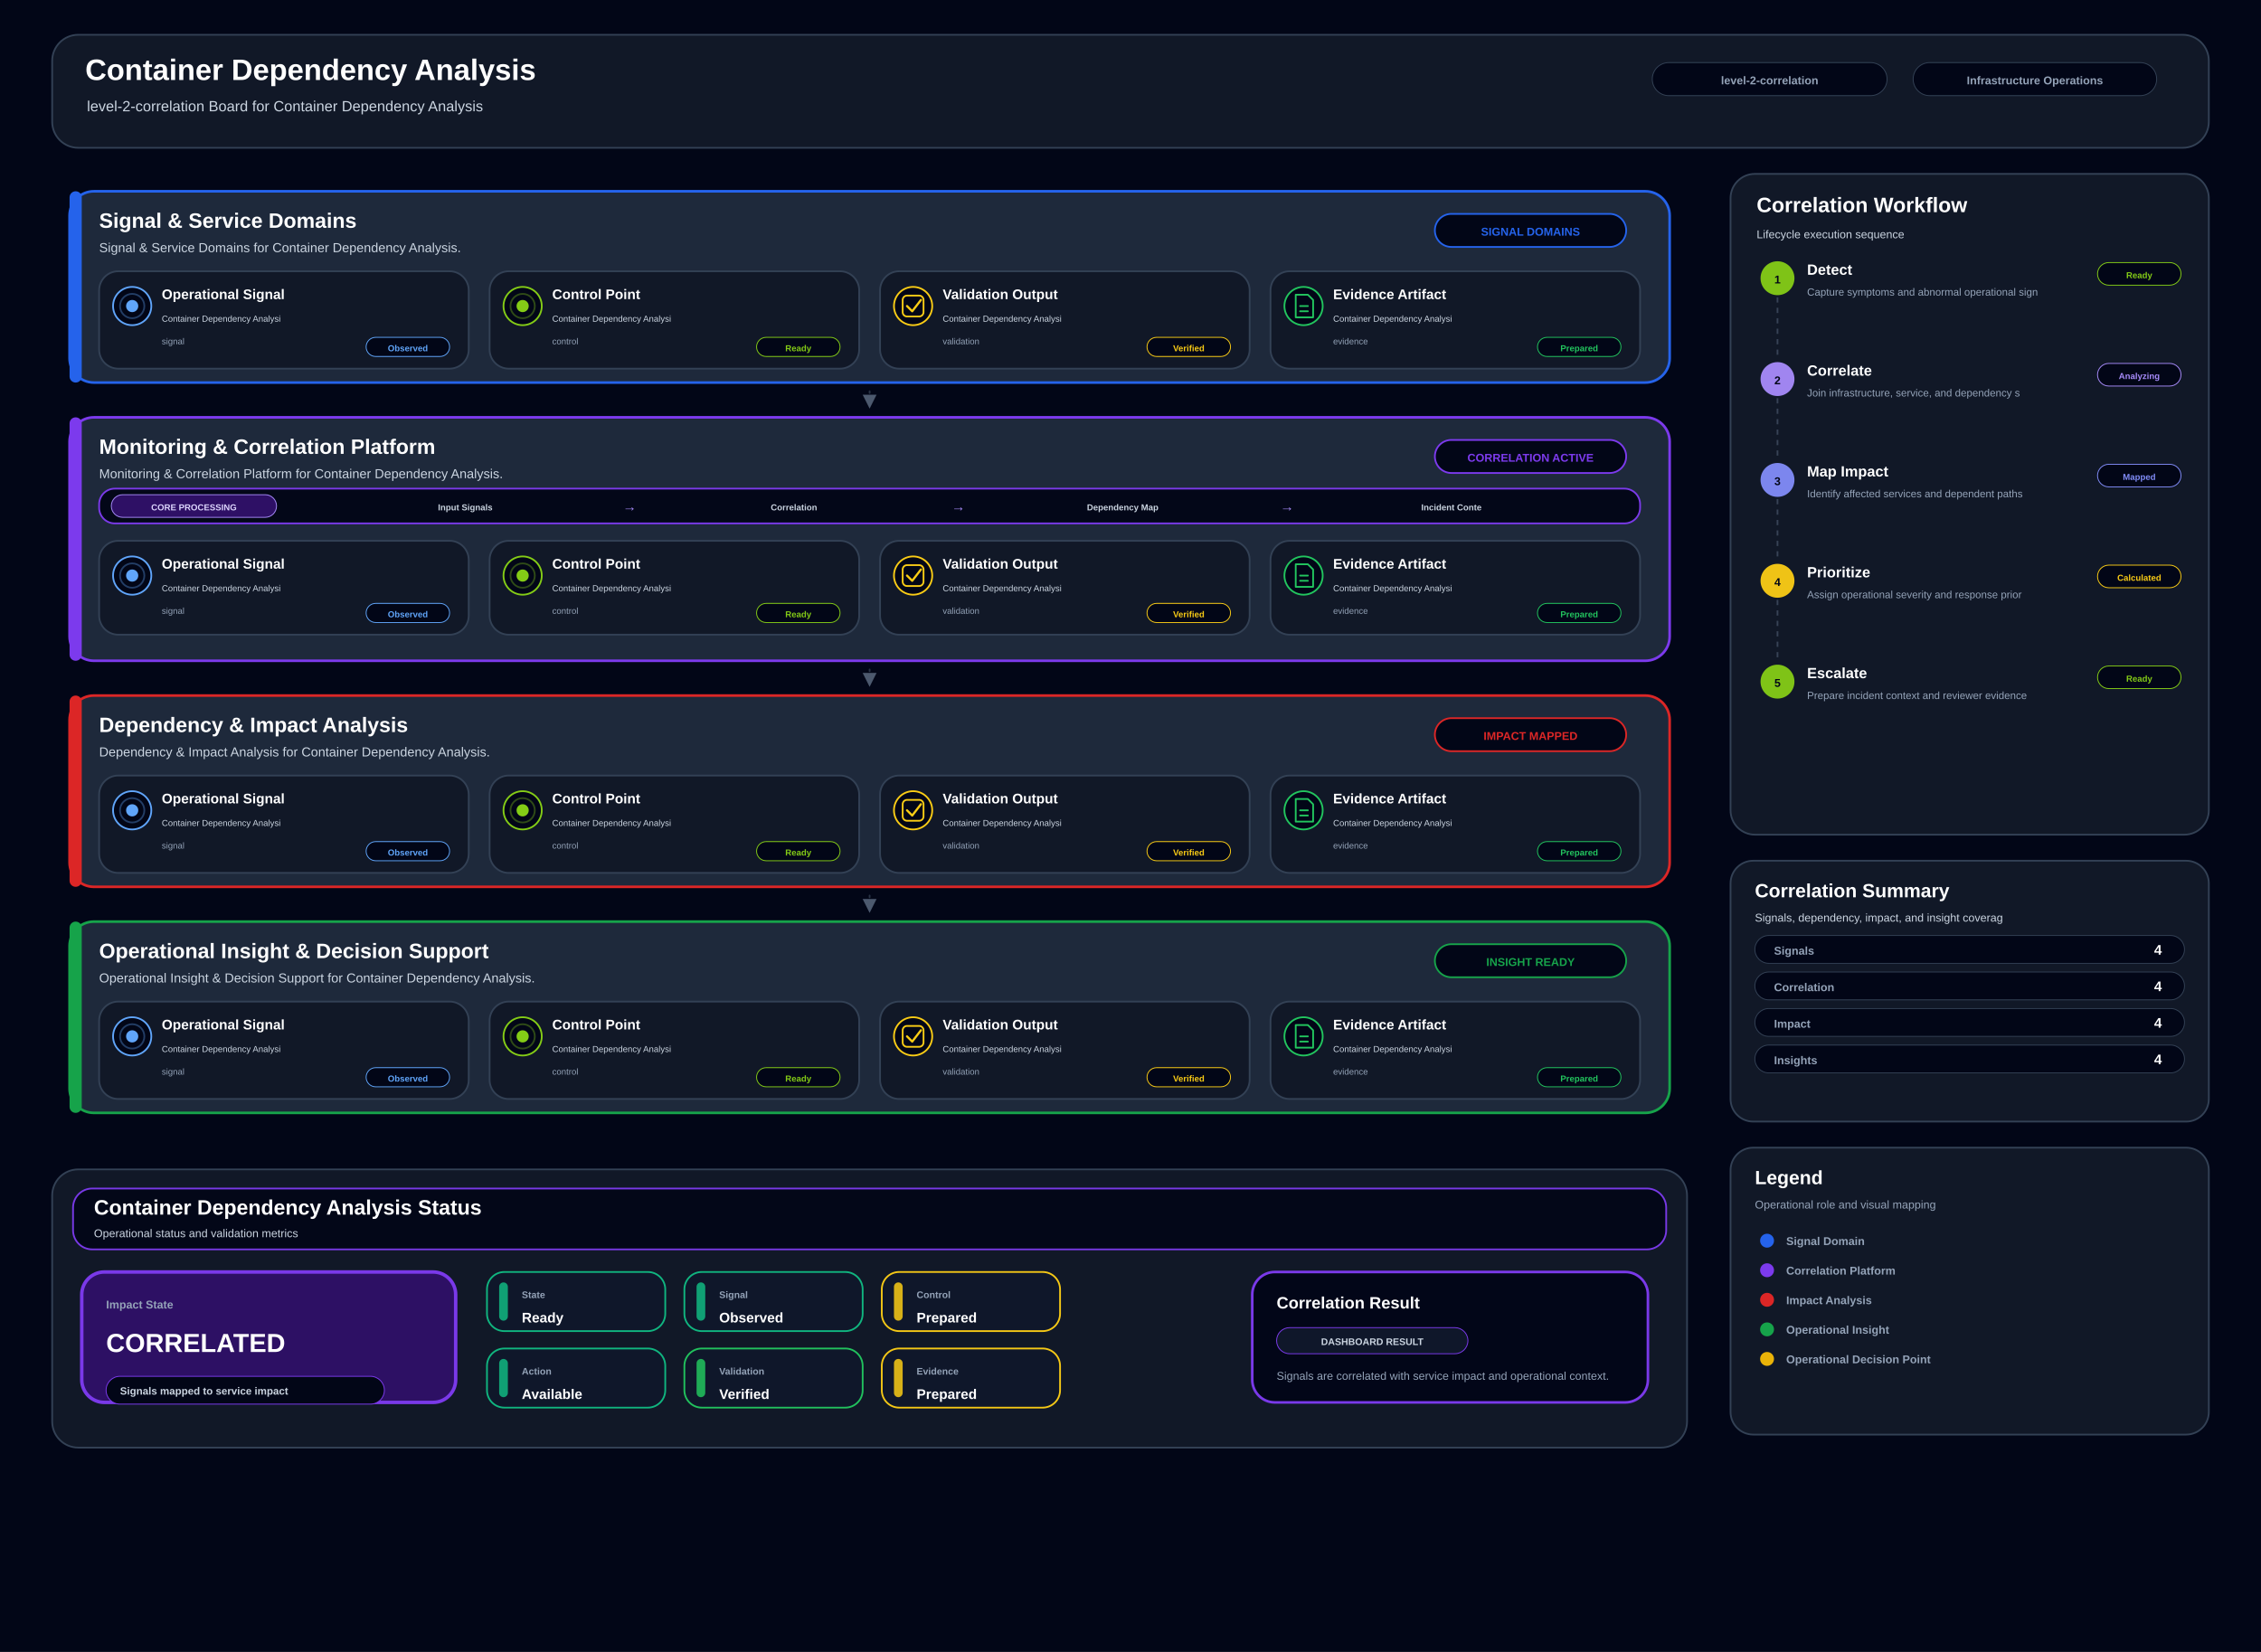
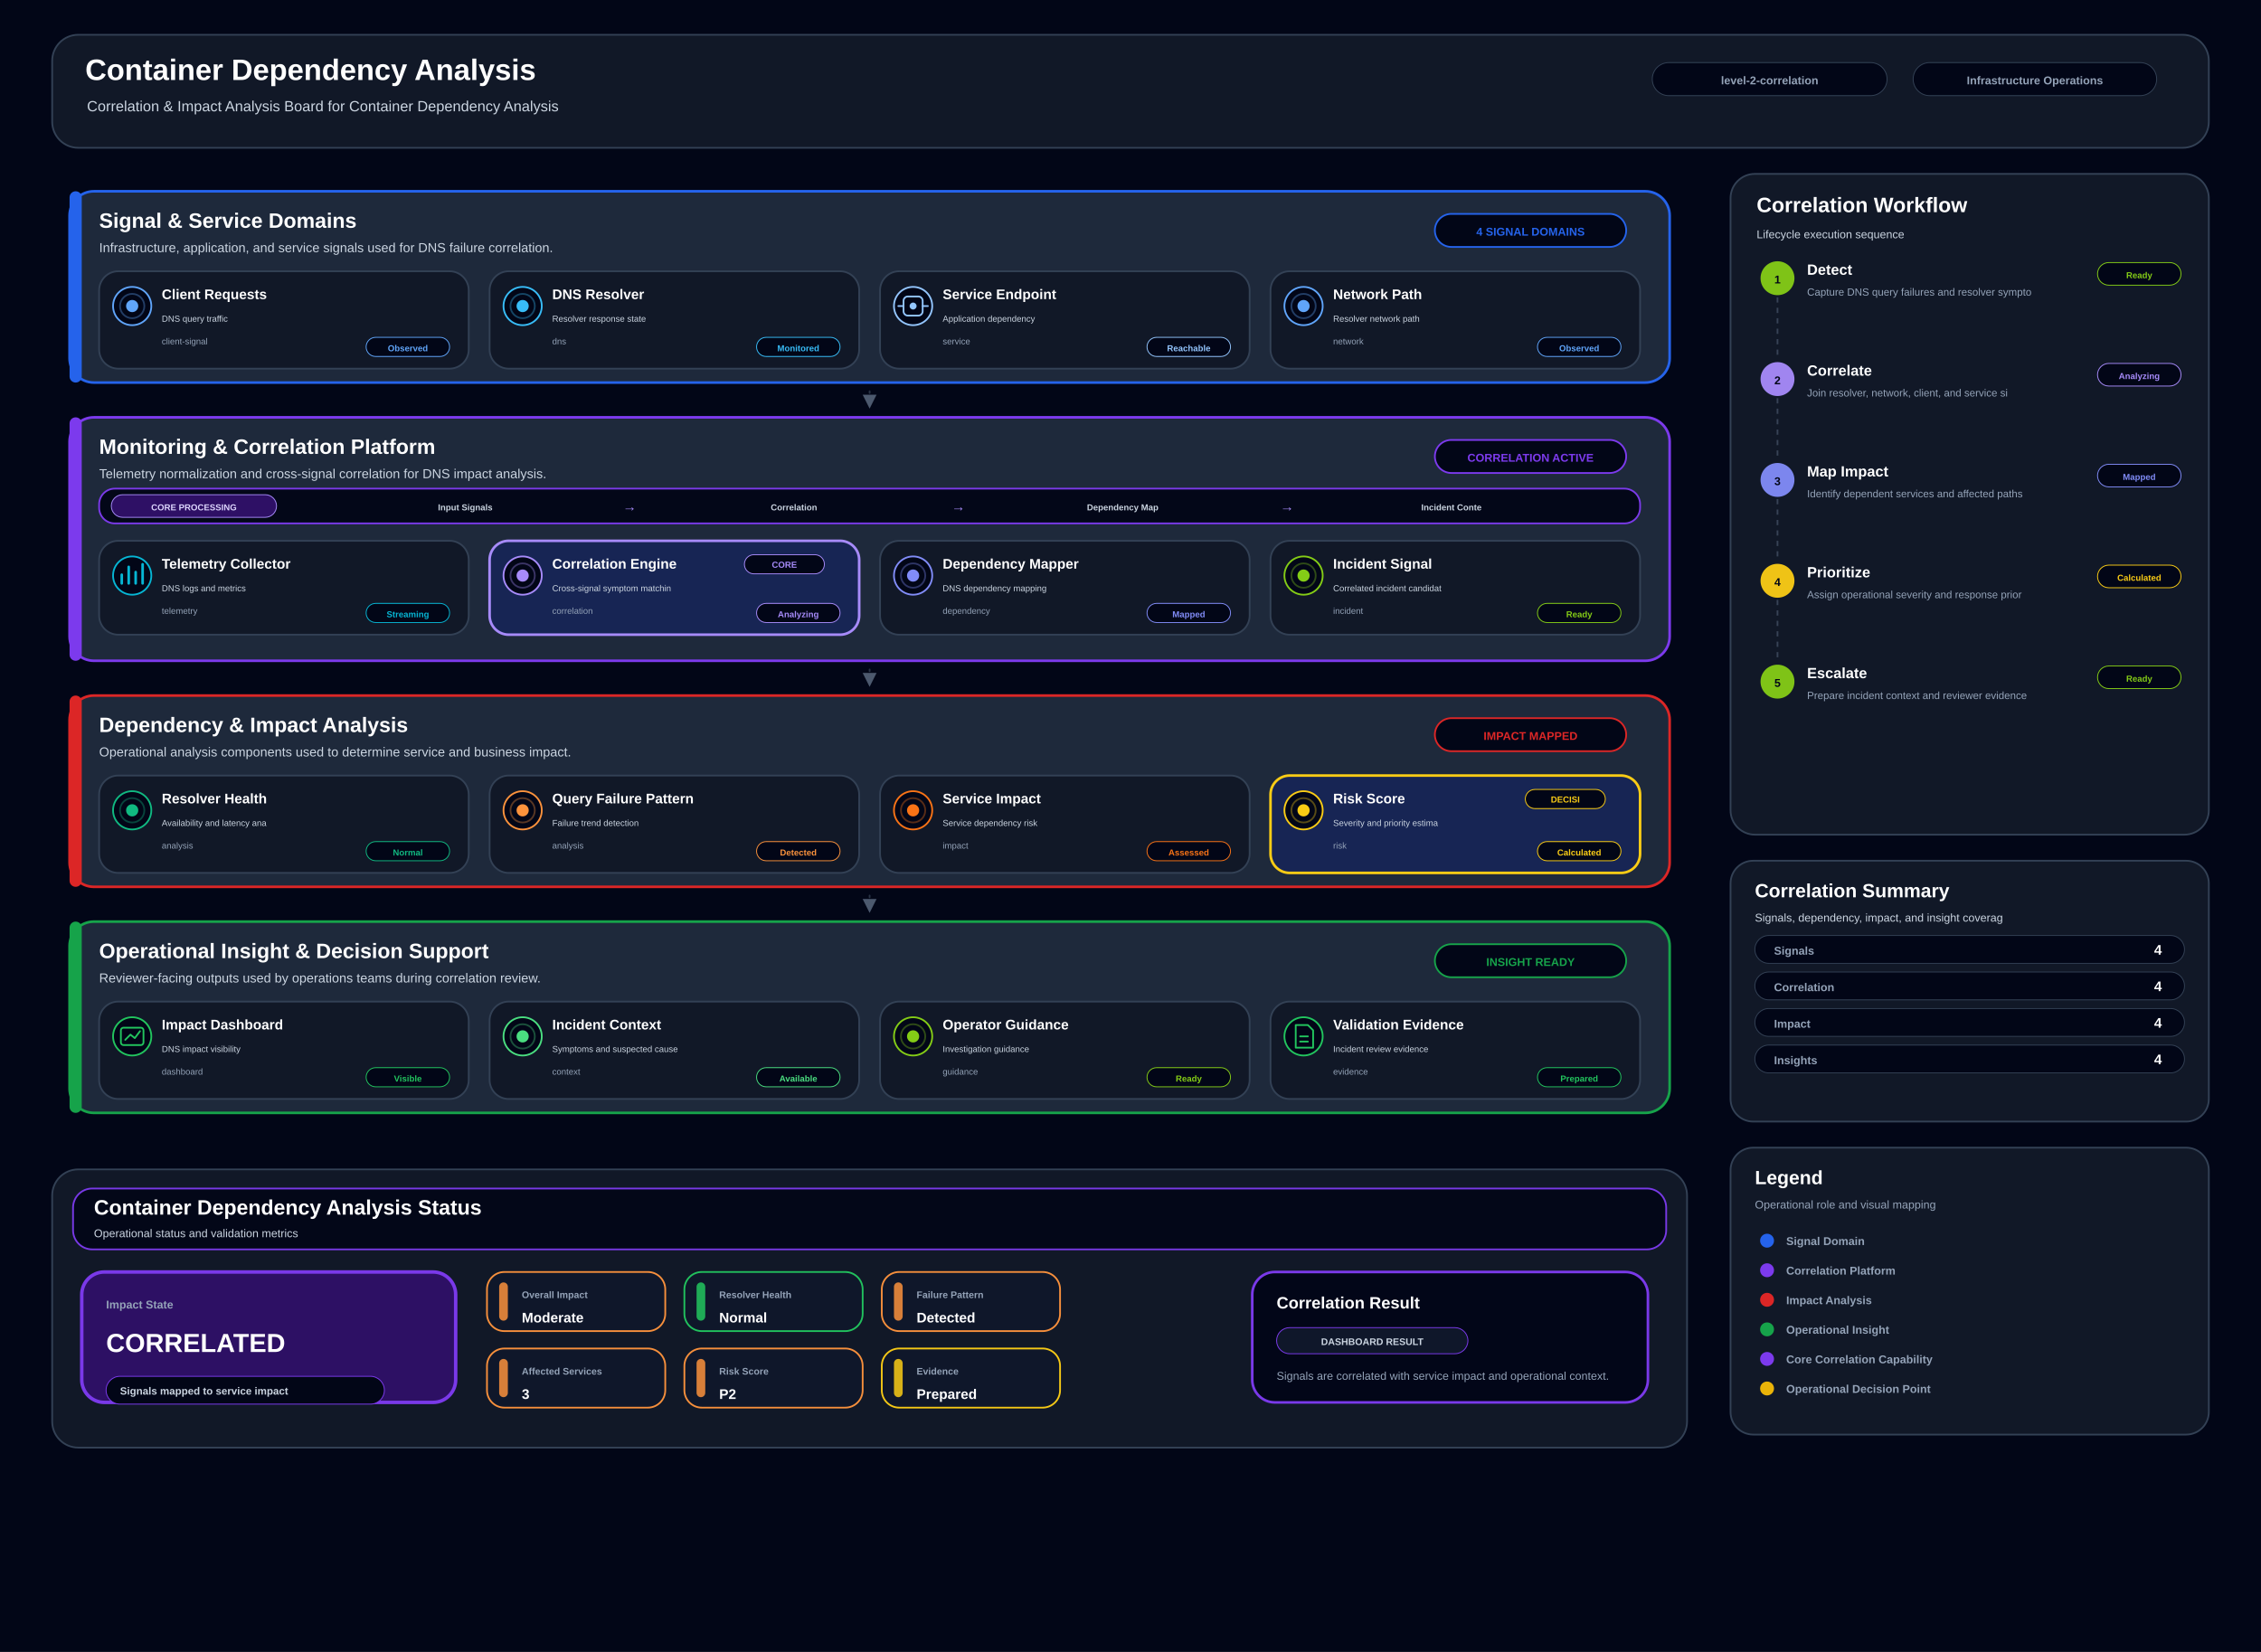
<svg xmlns="http://www.w3.org/2000/svg" width="2600" height="1900" viewBox="0 0 2600 1900" font-family="Arial, Helvetica, sans-serif">
  <style>text { font-family: Arial, Helvetica, sans-serif; letter-spacing: normal; word-spacing: normal; text-rendering: optimizeLegibility; font-kerning: normal; }</style>
  <style>text { font-family: Arial, Helvetica, sans-serif; letter-spacing: normal; word-spacing: normal; text-rendering: optimizeLegibility; font-kerning: normal; }</style>
  <rect width="2600" height="1900" fill="#020617" />
  <rect x="60" y="40" width="2480" height="130" rx="30" fill="#111827" stroke="#334155" stroke-width="2" />
  <text x="98" y="92" fill="#ffffff" font-size="34" font-weight="bold">Container Dependency Analysis</text>
-   <text x="100" y="128" fill="#cbd5e1" font-size="17">level-2-correlation Board for Container Dependency Analysis</text>
+   <text x="100" y="128" fill="#cbd5e1" font-size="17">Correlation &amp; Impact Analysis Board for Container Dependency Analysis</text>
  <rect x="1900" y="72" width="270" height="38" rx="19" fill="#020617" stroke="#334155" stroke-width="1" />
  <text x="2035" y="97" fill="#94a3b8" font-size="13" text-anchor="middle" font-weight="bold">level-2-correlation</text>
  <rect x="2200" y="72" width="280" height="38" rx="19" fill="#020617" stroke="#334155" stroke-width="1" />
  <text x="2340" y="97" fill="#94a3b8" font-size="13" text-anchor="middle" font-weight="bold">Infrastructure Operations</text>
  <rect x="80" y="220" width="1840" height="220" rx="28" fill="#1e293b" stroke="#2563eb" stroke-width="3" />
  <rect x="80" y="220" width="14" height="220" rx="7" fill="#2563eb" />
  <text x="114" y="262" fill="#ffffff" font-size="24" font-weight="bold">Signal &amp; Service Domains</text>
-   <text x="114" y="290" fill="#cbd5e1" font-size="15">Signal &amp; Service Domains for Container Dependency Analysis.</text>
+   <text x="114" y="290" fill="#cbd5e1" font-size="15">Infrastructure, application, and service signals used for DNS failure correlation.</text>
  <rect x="1650" y="246" width="220" height="38" rx="19" fill="#020617" stroke="#2563eb" stroke-width="2" />
-   <text x="1760" y="271" fill="#2563eb" font-size="13" text-anchor="middle" font-weight="bold">SIGNAL DOMAINS</text>
+   <text x="1760" y="271" fill="#2563eb" font-size="13" text-anchor="middle" font-weight="bold">4 SIGNAL DOMAINS</text>
  <rect x="114" y="312" width="425" height="112" rx="22" fill="#111827" stroke="#334155" stroke-width="2" />
  <circle cx="152" cy="352" r="22" fill="#020617" stroke="#60a5fa" stroke-width="2" />
  <circle cx="152" cy="352" r="7" fill="#60a5fa" />
  <circle cx="152" cy="352" r="14" fill="none" stroke="#60a5fa" stroke-width="2" opacity="0.35" />
-   <text x="186" y="344" fill="#ffffff" font-size="16" font-weight="bold">Operational Signal</text>
-   <text x="186" y="370" fill="#cbd5e1" font-size="10">Container Dependency Analysi</text>
-   <text x="186" y="396" fill="#94a3b8" font-size="10">signal</text>
+   <text x="186" y="344" fill="#ffffff" font-size="16" font-weight="bold">Client Requests</text>
+   <text x="186" y="370" fill="#cbd5e1" font-size="10">DNS query traffic</text>
+   <text x="186" y="396" fill="#94a3b8" font-size="10">client-signal</text>
  <rect x="421" y="388" width="96" height="22" rx="11" fill="#020617" stroke="#60a5fa" stroke-width="1" />
  <text x="469" y="404" fill="#60a5fa" font-size="10" text-anchor="middle" font-weight="bold">Observed</text>
  <rect x="563" y="312" width="425" height="112" rx="22" fill="#111827" stroke="#334155" stroke-width="2" />
-   <circle cx="601" cy="352" r="22" fill="#020617" stroke="#84cc16" stroke-width="2" />
-   <circle cx="601" cy="352" r="7" fill="#84cc16" />
-   <circle cx="601" cy="352" r="14" fill="none" stroke="#84cc16" stroke-width="2" opacity="0.35" />
-   <text x="635" y="344" fill="#ffffff" font-size="16" font-weight="bold">Control Point</text>
-   <text x="635" y="370" fill="#cbd5e1" font-size="10">Container Dependency Analysi</text>
-   <text x="635" y="396" fill="#94a3b8" font-size="10">control</text>
-   <rect x="870" y="388" width="96" height="22" rx="11" fill="#020617" stroke="#84cc16" stroke-width="1" />
-   <text x="918" y="404" fill="#84cc16" font-size="10" text-anchor="middle" font-weight="bold">Ready</text>
+   <circle cx="601" cy="352" r="22" fill="#020617" stroke="#38bdf8" stroke-width="2" />
+   <circle cx="601" cy="352" r="7" fill="#38bdf8" />
+   <circle cx="601" cy="352" r="14" fill="none" stroke="#38bdf8" stroke-width="2" opacity="0.35" />
+   <text x="635" y="344" fill="#ffffff" font-size="16" font-weight="bold">DNS Resolver</text>
+   <text x="635" y="370" fill="#cbd5e1" font-size="10">Resolver response state</text>
+   <text x="635" y="396" fill="#94a3b8" font-size="10">dns</text>
+   <rect x="870" y="388" width="96" height="22" rx="11" fill="#020617" stroke="#38bdf8" stroke-width="1" />
+   <text x="918" y="404" fill="#38bdf8" font-size="10" text-anchor="middle" font-weight="bold">Monitored</text>
  <rect x="1012" y="312" width="425" height="112" rx="22" fill="#111827" stroke="#334155" stroke-width="2" />
-   <circle cx="1050" cy="352" r="22" fill="#020617" stroke="#facc15" stroke-width="2" />
-   <rect x="1038" y="340" width="24" height="24" rx="5" fill="none" stroke="#facc15" stroke-width="2" />
-   <polyline points="1043,352 1049,358 1059,345" fill="none" stroke="#facc15" stroke-width="2.5" stroke-linecap="round" stroke-linejoin="round" />
-   <text x="1084" y="344" fill="#ffffff" font-size="16" font-weight="bold">Validation Output</text>
-   <text x="1084" y="370" fill="#cbd5e1" font-size="10">Container Dependency Analysi</text>
-   <text x="1084" y="396" fill="#94a3b8" font-size="10">validation</text>
-   <rect x="1319" y="388" width="96" height="22" rx="11" fill="#020617" stroke="#facc15" stroke-width="1" />
-   <text x="1367" y="404" fill="#facc15" font-size="10" text-anchor="middle" font-weight="bold">Verified</text>
+   <circle cx="1050" cy="352" r="22" fill="#020617" stroke="#93c5fd" stroke-width="2" />
+   <rect x="1039" y="341" width="22" height="22" rx="5" fill="none" stroke="#93c5fd" stroke-width="2" />
+   <circle cx="1050" cy="352" r="4" fill="#93c5fd" />
+   <line x1="1033" y1="352" x2="1039" y2="352" stroke="#93c5fd" stroke-width="2" stroke-linecap="round" />
+   <line x1="1061" y1="352" x2="1067" y2="352" stroke="#93c5fd" stroke-width="2" stroke-linecap="round" />
+   <text x="1084" y="344" fill="#ffffff" font-size="16" font-weight="bold">Service Endpoint</text>
+   <text x="1084" y="370" fill="#cbd5e1" font-size="10">Application dependency</text>
+   <text x="1084" y="396" fill="#94a3b8" font-size="10">service</text>
+   <rect x="1319" y="388" width="96" height="22" rx="11" fill="#020617" stroke="#93c5fd" stroke-width="1" />
+   <text x="1367" y="404" fill="#93c5fd" font-size="10" text-anchor="middle" font-weight="bold">Reachable</text>
  <rect x="1461" y="312" width="425" height="112" rx="22" fill="#111827" stroke="#334155" stroke-width="2" />
-   <circle cx="1499" cy="352" r="22" fill="#020617" stroke="#22c55e" stroke-width="2" />
-   <polygon points="1490,339 1504,339 1510,345 1510,365 1490,365" fill="none" stroke="#22c55e" stroke-width="2" stroke-linejoin="round" />
-   <line x1="1495" y1="352" x2="1504" y2="352" stroke="#22c55e" stroke-width="2" stroke-linecap="round" />
-   <line x1="1495" y1="358" x2="1504" y2="358" stroke="#22c55e" stroke-width="2" stroke-linecap="round" />
-   <text x="1533" y="344" fill="#ffffff" font-size="16" font-weight="bold">Evidence Artifact</text>
-   <text x="1533" y="370" fill="#cbd5e1" font-size="10">Container Dependency Analysi</text>
-   <text x="1533" y="396" fill="#94a3b8" font-size="10">evidence</text>
-   <rect x="1768" y="388" width="96" height="22" rx="11" fill="#020617" stroke="#22c55e" stroke-width="1" />
-   <text x="1816" y="404" fill="#22c55e" font-size="10" text-anchor="middle" font-weight="bold">Prepared</text>
+   <circle cx="1499" cy="352" r="22" fill="#020617" stroke="#60a5fa" stroke-width="2" />
+   <circle cx="1499" cy="352" r="7" fill="#60a5fa" />
+   <circle cx="1499" cy="352" r="14" fill="none" stroke="#60a5fa" stroke-width="2" opacity="0.35" />
+   <text x="1533" y="344" fill="#ffffff" font-size="16" font-weight="bold">Network Path</text>
+   <text x="1533" y="370" fill="#cbd5e1" font-size="10">Resolver network path</text>
+   <text x="1533" y="396" fill="#94a3b8" font-size="10">network</text>
+   <rect x="1768" y="388" width="96" height="22" rx="11" fill="#020617" stroke="#60a5fa" stroke-width="1" />
+   <text x="1816" y="404" fill="#60a5fa" font-size="10" text-anchor="middle" font-weight="bold">Observed</text>
  <rect x="80" y="480" width="1840" height="280" rx="28" fill="#1e293b" stroke="#7c3aed" stroke-width="3" />
  <rect x="80" y="480" width="14" height="280" rx="7" fill="#7c3aed" />
  <text x="114" y="522" fill="#ffffff" font-size="24" font-weight="bold">Monitoring &amp; Correlation Platform</text>
-   <text x="114" y="550" fill="#cbd5e1" font-size="15">Monitoring &amp; Correlation Platform for Container Dependency Analysis.</text>
+   <text x="114" y="550" fill="#cbd5e1" font-size="15">Telemetry normalization and cross-signal correlation for DNS impact analysis.</text>
  <rect x="1650" y="506" width="220" height="38" rx="19" fill="#020617" stroke="#7c3aed" stroke-width="2" />
  <text x="1760" y="531" fill="#7c3aed" font-size="13" text-anchor="middle" font-weight="bold">CORRELATION ACTIVE</text>
  <rect x="114" y="562" width="1772" height="40" rx="18" fill="#020617" stroke="#7c3aed" stroke-width="2" opacity="0.98" />
  <rect x="128" y="569" width="190" height="26" rx="13" fill="#2e1065" stroke="#a78bfa" stroke-width="1" />
  <text x="223.0" y="587" fill="#ddd6fe" font-size="10" text-anchor="middle" font-weight="bold">CORE PROCESSING</text>
  <text x="535.0" y="587" fill="#cbd5e1" font-size="10" text-anchor="middle" font-weight="bold">Input Signals</text>
  <text x="724.0" y="588" fill="#a78bfa" font-size="16" text-anchor="middle" font-weight="bold">→</text>
  <text x="913.0" y="587" fill="#cbd5e1" font-size="10" text-anchor="middle" font-weight="bold">Correlation</text>
  <text x="1102.0" y="588" fill="#a78bfa" font-size="16" text-anchor="middle" font-weight="bold">→</text>
  <text x="1291.0" y="587" fill="#cbd5e1" font-size="10" text-anchor="middle" font-weight="bold">Dependency Map</text>
  <text x="1480.0" y="588" fill="#a78bfa" font-size="16" text-anchor="middle" font-weight="bold">→</text>
  <text x="1669.0" y="587" fill="#cbd5e1" font-size="10" text-anchor="middle" font-weight="bold">Incident Conte</text>
  <rect x="114" y="622" width="425" height="108" rx="22" fill="#111827" stroke="#334155" stroke-width="2" />
-   <circle cx="152" cy="662" r="22" fill="#020617" stroke="#60a5fa" stroke-width="2" />
-   <circle cx="152" cy="662" r="7" fill="#60a5fa" />
-   <circle cx="152" cy="662" r="14" fill="none" stroke="#60a5fa" stroke-width="2" opacity="0.35" />
-   <text x="186" y="654" fill="#ffffff" font-size="16" font-weight="bold">Operational Signal</text>
-   <text x="186" y="680" fill="#cbd5e1" font-size="10">Container Dependency Analysi</text>
-   <text x="186" y="706" fill="#94a3b8" font-size="10">signal</text>
-   <rect x="421" y="694" width="96" height="22" rx="11" fill="#020617" stroke="#60a5fa" stroke-width="1" />
-   <text x="469" y="710" fill="#60a5fa" font-size="10" text-anchor="middle" font-weight="bold">Observed</text>
-   <rect x="563" y="622" width="425" height="108" rx="22" fill="#111827" stroke="#334155" stroke-width="2" />
-   <circle cx="601" cy="662" r="22" fill="#020617" stroke="#84cc16" stroke-width="2" />
-   <circle cx="601" cy="662" r="7" fill="#84cc16" />
-   <circle cx="601" cy="662" r="14" fill="none" stroke="#84cc16" stroke-width="2" opacity="0.35" />
-   <text x="635" y="654" fill="#ffffff" font-size="16" font-weight="bold">Control Point</text>
-   <text x="635" y="680" fill="#cbd5e1" font-size="10">Container Dependency Analysi</text>
-   <text x="635" y="706" fill="#94a3b8" font-size="10">control</text>
-   <rect x="870" y="694" width="96" height="22" rx="11" fill="#020617" stroke="#84cc16" stroke-width="1" />
-   <text x="918" y="710" fill="#84cc16" font-size="10" text-anchor="middle" font-weight="bold">Ready</text>
+   <circle cx="152" cy="662" r="22" fill="#020617" stroke="#06b6d4" stroke-width="2" />
+   <line x1="140" y1="671" x2="140" y2="661" stroke="#06b6d4" stroke-width="3" stroke-linecap="round" />
+   <line x1="148" y1="671" x2="148" y2="652" stroke="#06b6d4" stroke-width="3" stroke-linecap="round" />
+   <line x1="156" y1="671" x2="156" y2="658" stroke="#06b6d4" stroke-width="3" stroke-linecap="round" />
+   <line x1="164" y1="671" x2="164" y2="649" stroke="#06b6d4" stroke-width="3" stroke-linecap="round" />
+   <text x="186" y="654" fill="#ffffff" font-size="16" font-weight="bold">Telemetry Collector</text>
+   <text x="186" y="680" fill="#cbd5e1" font-size="10">DNS logs and metrics</text>
+   <text x="186" y="706" fill="#94a3b8" font-size="10">telemetry</text>
+   <rect x="421" y="694" width="96" height="22" rx="11" fill="#020617" stroke="#06b6d4" stroke-width="1" />
+   <text x="469" y="710" fill="#06b6d4" font-size="10" text-anchor="middle" font-weight="bold">Streaming</text>
+   <rect x="563" y="622" width="425" height="108" rx="22" fill="#172554" stroke="#a78bfa" stroke-width="3" />
+   <circle cx="601" cy="662" r="22" fill="#020617" stroke="#a78bfa" stroke-width="2" />
+   <circle cx="601" cy="662" r="7" fill="#a78bfa" />
+   <circle cx="601" cy="662" r="14" fill="none" stroke="#a78bfa" stroke-width="2" opacity="0.35" />
+   <text x="635" y="654" fill="#ffffff" font-size="16" font-weight="bold">Correlation Engine</text>
+   <text x="635" y="680" fill="#cbd5e1" font-size="10">Cross-signal symptom matchin</text>
+   <text x="635" y="706" fill="#94a3b8" font-size="10">correlation</text>
+   <rect x="870" y="694" width="96" height="22" rx="11" fill="#020617" stroke="#a78bfa" stroke-width="1" />
+   <text x="918" y="710" fill="#a78bfa" font-size="10" text-anchor="middle" font-weight="bold">Analyzing</text>
+   <rect x="856" y="638" width="92" height="22" rx="11" fill="#020617" stroke="#a78bfa" stroke-width="1" />
+   <text x="902" y="653" fill="#a78bfa" font-size="10" text-anchor="middle" font-weight="bold">CORE</text>
  <rect x="1012" y="622" width="425" height="108" rx="22" fill="#111827" stroke="#334155" stroke-width="2" />
-   <circle cx="1050" cy="662" r="22" fill="#020617" stroke="#facc15" stroke-width="2" />
-   <rect x="1038" y="650" width="24" height="24" rx="5" fill="none" stroke="#facc15" stroke-width="2" />
-   <polyline points="1043,662 1049,668 1059,655" fill="none" stroke="#facc15" stroke-width="2.5" stroke-linecap="round" stroke-linejoin="round" />
-   <text x="1084" y="654" fill="#ffffff" font-size="16" font-weight="bold">Validation Output</text>
-   <text x="1084" y="680" fill="#cbd5e1" font-size="10">Container Dependency Analysi</text>
-   <text x="1084" y="706" fill="#94a3b8" font-size="10">validation</text>
-   <rect x="1319" y="694" width="96" height="22" rx="11" fill="#020617" stroke="#facc15" stroke-width="1" />
-   <text x="1367" y="710" fill="#facc15" font-size="10" text-anchor="middle" font-weight="bold">Verified</text>
+   <circle cx="1050" cy="662" r="22" fill="#020617" stroke="#818cf8" stroke-width="2" />
+   <circle cx="1050" cy="662" r="7" fill="#818cf8" />
+   <circle cx="1050" cy="662" r="14" fill="none" stroke="#818cf8" stroke-width="2" opacity="0.35" />
+   <text x="1084" y="654" fill="#ffffff" font-size="16" font-weight="bold">Dependency Mapper</text>
+   <text x="1084" y="680" fill="#cbd5e1" font-size="10">DNS dependency mapping</text>
+   <text x="1084" y="706" fill="#94a3b8" font-size="10">dependency</text>
+   <rect x="1319" y="694" width="96" height="22" rx="11" fill="#020617" stroke="#818cf8" stroke-width="1" />
+   <text x="1367" y="710" fill="#818cf8" font-size="10" text-anchor="middle" font-weight="bold">Mapped</text>
  <rect x="1461" y="622" width="425" height="108" rx="22" fill="#111827" stroke="#334155" stroke-width="2" />
-   <circle cx="1499" cy="662" r="22" fill="#020617" stroke="#22c55e" stroke-width="2" />
-   <polygon points="1490,649 1504,649 1510,655 1510,675 1490,675" fill="none" stroke="#22c55e" stroke-width="2" stroke-linejoin="round" />
-   <line x1="1495" y1="662" x2="1504" y2="662" stroke="#22c55e" stroke-width="2" stroke-linecap="round" />
-   <line x1="1495" y1="668" x2="1504" y2="668" stroke="#22c55e" stroke-width="2" stroke-linecap="round" />
-   <text x="1533" y="654" fill="#ffffff" font-size="16" font-weight="bold">Evidence Artifact</text>
-   <text x="1533" y="680" fill="#cbd5e1" font-size="10">Container Dependency Analysi</text>
-   <text x="1533" y="706" fill="#94a3b8" font-size="10">evidence</text>
-   <rect x="1768" y="694" width="96" height="22" rx="11" fill="#020617" stroke="#22c55e" stroke-width="1" />
-   <text x="1816" y="710" fill="#22c55e" font-size="10" text-anchor="middle" font-weight="bold">Prepared</text>
+   <circle cx="1499" cy="662" r="22" fill="#020617" stroke="#84cc16" stroke-width="2" />
+   <circle cx="1499" cy="662" r="7" fill="#84cc16" />
+   <circle cx="1499" cy="662" r="14" fill="none" stroke="#84cc16" stroke-width="2" opacity="0.35" />
+   <text x="1533" y="654" fill="#ffffff" font-size="16" font-weight="bold">Incident Signal</text>
+   <text x="1533" y="680" fill="#cbd5e1" font-size="10">Correlated incident candidat</text>
+   <text x="1533" y="706" fill="#94a3b8" font-size="10">incident</text>
+   <rect x="1768" y="694" width="96" height="22" rx="11" fill="#020617" stroke="#84cc16" stroke-width="1" />
+   <text x="1816" y="710" fill="#84cc16" font-size="10" text-anchor="middle" font-weight="bold">Ready</text>
  <rect x="80" y="800" width="1840" height="220" rx="28" fill="#1e293b" stroke="#dc2626" stroke-width="3" />
  <rect x="80" y="800" width="14" height="220" rx="7" fill="#dc2626" />
  <text x="114" y="842" fill="#ffffff" font-size="24" font-weight="bold">Dependency &amp; Impact Analysis</text>
-   <text x="114" y="870" fill="#cbd5e1" font-size="15">Dependency &amp; Impact Analysis for Container Dependency Analysis.</text>
+   <text x="114" y="870" fill="#cbd5e1" font-size="15">Operational analysis components used to determine service and business impact.</text>
  <rect x="1650" y="826" width="220" height="38" rx="19" fill="#020617" stroke="#dc2626" stroke-width="2" />
  <text x="1760" y="851" fill="#dc2626" font-size="13" text-anchor="middle" font-weight="bold">IMPACT MAPPED</text>
  <rect x="114" y="892" width="425" height="112" rx="22" fill="#111827" stroke="#334155" stroke-width="2" />
-   <circle cx="152" cy="932" r="22" fill="#020617" stroke="#60a5fa" stroke-width="2" />
-   <circle cx="152" cy="932" r="7" fill="#60a5fa" />
-   <circle cx="152" cy="932" r="14" fill="none" stroke="#60a5fa" stroke-width="2" opacity="0.35" />
-   <text x="186" y="924" fill="#ffffff" font-size="16" font-weight="bold">Operational Signal</text>
-   <text x="186" y="950" fill="#cbd5e1" font-size="10">Container Dependency Analysi</text>
-   <text x="186" y="976" fill="#94a3b8" font-size="10">signal</text>
-   <rect x="421" y="968" width="96" height="22" rx="11" fill="#020617" stroke="#60a5fa" stroke-width="1" />
-   <text x="469" y="984" fill="#60a5fa" font-size="10" text-anchor="middle" font-weight="bold">Observed</text>
+   <circle cx="152" cy="932" r="22" fill="#020617" stroke="#10b981" stroke-width="2" />
+   <circle cx="152" cy="932" r="7" fill="#10b981" />
+   <circle cx="152" cy="932" r="14" fill="none" stroke="#10b981" stroke-width="2" opacity="0.35" />
+   <text x="186" y="924" fill="#ffffff" font-size="16" font-weight="bold">Resolver Health</text>
+   <text x="186" y="950" fill="#cbd5e1" font-size="10">Availability and latency ana</text>
+   <text x="186" y="976" fill="#94a3b8" font-size="10">analysis</text>
+   <rect x="421" y="968" width="96" height="22" rx="11" fill="#020617" stroke="#10b981" stroke-width="1" />
+   <text x="469" y="984" fill="#10b981" font-size="10" text-anchor="middle" font-weight="bold">Normal</text>
  <rect x="563" y="892" width="425" height="112" rx="22" fill="#111827" stroke="#334155" stroke-width="2" />
-   <circle cx="601" cy="932" r="22" fill="#020617" stroke="#84cc16" stroke-width="2" />
-   <circle cx="601" cy="932" r="7" fill="#84cc16" />
-   <circle cx="601" cy="932" r="14" fill="none" stroke="#84cc16" stroke-width="2" opacity="0.35" />
-   <text x="635" y="924" fill="#ffffff" font-size="16" font-weight="bold">Control Point</text>
-   <text x="635" y="950" fill="#cbd5e1" font-size="10">Container Dependency Analysi</text>
-   <text x="635" y="976" fill="#94a3b8" font-size="10">control</text>
-   <rect x="870" y="968" width="96" height="22" rx="11" fill="#020617" stroke="#84cc16" stroke-width="1" />
-   <text x="918" y="984" fill="#84cc16" font-size="10" text-anchor="middle" font-weight="bold">Ready</text>
+   <circle cx="601" cy="932" r="22" fill="#020617" stroke="#fb923c" stroke-width="2" />
+   <circle cx="601" cy="932" r="7" fill="#fb923c" />
+   <circle cx="601" cy="932" r="14" fill="none" stroke="#fb923c" stroke-width="2" opacity="0.35" />
+   <text x="635" y="924" fill="#ffffff" font-size="16" font-weight="bold">Query Failure Pattern</text>
+   <text x="635" y="950" fill="#cbd5e1" font-size="10">Failure trend detection</text>
+   <text x="635" y="976" fill="#94a3b8" font-size="10">analysis</text>
+   <rect x="870" y="968" width="96" height="22" rx="11" fill="#020617" stroke="#fb923c" stroke-width="1" />
+   <text x="918" y="984" fill="#fb923c" font-size="10" text-anchor="middle" font-weight="bold">Detected</text>
  <rect x="1012" y="892" width="425" height="112" rx="22" fill="#111827" stroke="#334155" stroke-width="2" />
-   <circle cx="1050" cy="932" r="22" fill="#020617" stroke="#facc15" stroke-width="2" />
-   <rect x="1038" y="920" width="24" height="24" rx="5" fill="none" stroke="#facc15" stroke-width="2" />
-   <polyline points="1043,932 1049,938 1059,925" fill="none" stroke="#facc15" stroke-width="2.5" stroke-linecap="round" stroke-linejoin="round" />
-   <text x="1084" y="924" fill="#ffffff" font-size="16" font-weight="bold">Validation Output</text>
-   <text x="1084" y="950" fill="#cbd5e1" font-size="10">Container Dependency Analysi</text>
-   <text x="1084" y="976" fill="#94a3b8" font-size="10">validation</text>
-   <rect x="1319" y="968" width="96" height="22" rx="11" fill="#020617" stroke="#facc15" stroke-width="1" />
-   <text x="1367" y="984" fill="#facc15" font-size="10" text-anchor="middle" font-weight="bold">Verified</text>
-   <rect x="1461" y="892" width="425" height="112" rx="22" fill="#111827" stroke="#334155" stroke-width="2" />
-   <circle cx="1499" cy="932" r="22" fill="#020617" stroke="#22c55e" stroke-width="2" />
-   <polygon points="1490,919 1504,919 1510,925 1510,945 1490,945" fill="none" stroke="#22c55e" stroke-width="2" stroke-linejoin="round" />
-   <line x1="1495" y1="932" x2="1504" y2="932" stroke="#22c55e" stroke-width="2" stroke-linecap="round" />
-   <line x1="1495" y1="938" x2="1504" y2="938" stroke="#22c55e" stroke-width="2" stroke-linecap="round" />
-   <text x="1533" y="924" fill="#ffffff" font-size="16" font-weight="bold">Evidence Artifact</text>
-   <text x="1533" y="950" fill="#cbd5e1" font-size="10">Container Dependency Analysi</text>
-   <text x="1533" y="976" fill="#94a3b8" font-size="10">evidence</text>
-   <rect x="1768" y="968" width="96" height="22" rx="11" fill="#020617" stroke="#22c55e" stroke-width="1" />
-   <text x="1816" y="984" fill="#22c55e" font-size="10" text-anchor="middle" font-weight="bold">Prepared</text>
+   <circle cx="1050" cy="932" r="22" fill="#020617" stroke="#f97316" stroke-width="2" />
+   <circle cx="1050" cy="932" r="7" fill="#f97316" />
+   <circle cx="1050" cy="932" r="14" fill="none" stroke="#f97316" stroke-width="2" opacity="0.35" />
+   <text x="1084" y="924" fill="#ffffff" font-size="16" font-weight="bold">Service Impact</text>
+   <text x="1084" y="950" fill="#cbd5e1" font-size="10">Service dependency risk</text>
+   <text x="1084" y="976" fill="#94a3b8" font-size="10">impact</text>
+   <rect x="1319" y="968" width="96" height="22" rx="11" fill="#020617" stroke="#f97316" stroke-width="1" />
+   <text x="1367" y="984" fill="#f97316" font-size="10" text-anchor="middle" font-weight="bold">Assessed</text>
+   <rect x="1461" y="892" width="425" height="112" rx="22" fill="#172554" stroke="#facc15" stroke-width="3" />
+   <circle cx="1499" cy="932" r="22" fill="#020617" stroke="#facc15" stroke-width="2" />
+   <circle cx="1499" cy="932" r="7" fill="#facc15" />
+   <circle cx="1499" cy="932" r="14" fill="none" stroke="#facc15" stroke-width="2" opacity="0.35" />
+   <text x="1533" y="924" fill="#ffffff" font-size="16" font-weight="bold">Risk Score</text>
+   <text x="1533" y="950" fill="#cbd5e1" font-size="10">Severity and priority estima</text>
+   <text x="1533" y="976" fill="#94a3b8" font-size="10">risk</text>
+   <rect x="1768" y="968" width="96" height="22" rx="11" fill="#020617" stroke="#facc15" stroke-width="1" />
+   <text x="1816" y="984" fill="#facc15" font-size="10" text-anchor="middle" font-weight="bold">Calculated</text>
+   <rect x="1754" y="908" width="92" height="22" rx="11" fill="#020617" stroke="#facc15" stroke-width="1" />
+   <text x="1800" y="923" fill="#facc15" font-size="10" text-anchor="middle" font-weight="bold">DECISI</text>
  <rect x="80" y="1060" width="1840" height="220" rx="28" fill="#1e293b" stroke="#16a34a" stroke-width="3" />
  <rect x="80" y="1060" width="14" height="220" rx="7" fill="#16a34a" />
  <text x="114" y="1102" fill="#ffffff" font-size="24" font-weight="bold">Operational Insight &amp; Decision Support</text>
-   <text x="114" y="1130" fill="#cbd5e1" font-size="15">Operational Insight &amp; Decision Support for Container Dependency Analysis.</text>
+   <text x="114" y="1130" fill="#cbd5e1" font-size="15">Reviewer-facing outputs used by operations teams during correlation review.</text>
  <rect x="1650" y="1086" width="220" height="38" rx="19" fill="#020617" stroke="#16a34a" stroke-width="2" />
  <text x="1760" y="1111" fill="#16a34a" font-size="13" text-anchor="middle" font-weight="bold">INSIGHT READY</text>
  <rect x="114" y="1152" width="425" height="112" rx="22" fill="#111827" stroke="#334155" stroke-width="2" />
-   <circle cx="152" cy="1192" r="22" fill="#020617" stroke="#60a5fa" stroke-width="2" />
-   <circle cx="152" cy="1192" r="7" fill="#60a5fa" />
-   <circle cx="152" cy="1192" r="14" fill="none" stroke="#60a5fa" stroke-width="2" opacity="0.35" />
-   <text x="186" y="1184" fill="#ffffff" font-size="16" font-weight="bold">Operational Signal</text>
-   <text x="186" y="1210" fill="#cbd5e1" font-size="10">Container Dependency Analysi</text>
-   <text x="186" y="1236" fill="#94a3b8" font-size="10">signal</text>
-   <rect x="421" y="1228" width="96" height="22" rx="11" fill="#020617" stroke="#60a5fa" stroke-width="1" />
-   <text x="469" y="1244" fill="#60a5fa" font-size="10" text-anchor="middle" font-weight="bold">Observed</text>
+   <circle cx="152" cy="1192" r="22" fill="#020617" stroke="#22c55e" stroke-width="2" />
+   <rect x="139" y="1182" width="26" height="20" rx="3" fill="none" stroke="#22c55e" stroke-width="2" />
+   <polyline points="144,1196 150,1190 155,1194 161,1186" fill="none" stroke="#22c55e" stroke-width="2" stroke-linecap="round" stroke-linejoin="round" />
+   <text x="186" y="1184" fill="#ffffff" font-size="16" font-weight="bold">Impact Dashboard</text>
+   <text x="186" y="1210" fill="#cbd5e1" font-size="10">DNS impact visibility</text>
+   <text x="186" y="1236" fill="#94a3b8" font-size="10">dashboard</text>
+   <rect x="421" y="1228" width="96" height="22" rx="11" fill="#020617" stroke="#22c55e" stroke-width="1" />
+   <text x="469" y="1244" fill="#22c55e" font-size="10" text-anchor="middle" font-weight="bold">Visible</text>
  <rect x="563" y="1152" width="425" height="112" rx="22" fill="#111827" stroke="#334155" stroke-width="2" />
-   <circle cx="601" cy="1192" r="22" fill="#020617" stroke="#84cc16" stroke-width="2" />
-   <circle cx="601" cy="1192" r="7" fill="#84cc16" />
-   <circle cx="601" cy="1192" r="14" fill="none" stroke="#84cc16" stroke-width="2" opacity="0.35" />
-   <text x="635" y="1184" fill="#ffffff" font-size="16" font-weight="bold">Control Point</text>
-   <text x="635" y="1210" fill="#cbd5e1" font-size="10">Container Dependency Analysi</text>
-   <text x="635" y="1236" fill="#94a3b8" font-size="10">control</text>
-   <rect x="870" y="1228" width="96" height="22" rx="11" fill="#020617" stroke="#84cc16" stroke-width="1" />
-   <text x="918" y="1244" fill="#84cc16" font-size="10" text-anchor="middle" font-weight="bold">Ready</text>
+   <circle cx="601" cy="1192" r="22" fill="#020617" stroke="#4ade80" stroke-width="2" />
+   <circle cx="601" cy="1192" r="7" fill="#4ade80" />
+   <circle cx="601" cy="1192" r="14" fill="none" stroke="#4ade80" stroke-width="2" opacity="0.35" />
+   <text x="635" y="1184" fill="#ffffff" font-size="16" font-weight="bold">Incident Context</text>
+   <text x="635" y="1210" fill="#cbd5e1" font-size="10">Symptoms and suspected cause</text>
+   <text x="635" y="1236" fill="#94a3b8" font-size="10">context</text>
+   <rect x="870" y="1228" width="96" height="22" rx="11" fill="#020617" stroke="#4ade80" stroke-width="1" />
+   <text x="918" y="1244" fill="#4ade80" font-size="10" text-anchor="middle" font-weight="bold">Available</text>
  <rect x="1012" y="1152" width="425" height="112" rx="22" fill="#111827" stroke="#334155" stroke-width="2" />
-   <circle cx="1050" cy="1192" r="22" fill="#020617" stroke="#facc15" stroke-width="2" />
-   <rect x="1038" y="1180" width="24" height="24" rx="5" fill="none" stroke="#facc15" stroke-width="2" />
-   <polyline points="1043,1192 1049,1198 1059,1185" fill="none" stroke="#facc15" stroke-width="2.5" stroke-linecap="round" stroke-linejoin="round" />
-   <text x="1084" y="1184" fill="#ffffff" font-size="16" font-weight="bold">Validation Output</text>
-   <text x="1084" y="1210" fill="#cbd5e1" font-size="10">Container Dependency Analysi</text>
-   <text x="1084" y="1236" fill="#94a3b8" font-size="10">validation</text>
-   <rect x="1319" y="1228" width="96" height="22" rx="11" fill="#020617" stroke="#facc15" stroke-width="1" />
-   <text x="1367" y="1244" fill="#facc15" font-size="10" text-anchor="middle" font-weight="bold">Verified</text>
+   <circle cx="1050" cy="1192" r="22" fill="#020617" stroke="#84cc16" stroke-width="2" />
+   <circle cx="1050" cy="1192" r="7" fill="#84cc16" />
+   <circle cx="1050" cy="1192" r="14" fill="none" stroke="#84cc16" stroke-width="2" opacity="0.35" />
+   <text x="1084" y="1184" fill="#ffffff" font-size="16" font-weight="bold">Operator Guidance</text>
+   <text x="1084" y="1210" fill="#cbd5e1" font-size="10">Investigation guidance</text>
+   <text x="1084" y="1236" fill="#94a3b8" font-size="10">guidance</text>
+   <rect x="1319" y="1228" width="96" height="22" rx="11" fill="#020617" stroke="#84cc16" stroke-width="1" />
+   <text x="1367" y="1244" fill="#84cc16" font-size="10" text-anchor="middle" font-weight="bold">Ready</text>
  <rect x="1461" y="1152" width="425" height="112" rx="22" fill="#111827" stroke="#334155" stroke-width="2" />
  <circle cx="1499" cy="1192" r="22" fill="#020617" stroke="#22c55e" stroke-width="2" />
  <polygon points="1490,1179 1504,1179 1510,1185 1510,1205 1490,1205" fill="none" stroke="#22c55e" stroke-width="2" stroke-linejoin="round" />
  <line x1="1495" y1="1192" x2="1504" y2="1192" stroke="#22c55e" stroke-width="2" stroke-linecap="round" />
  <line x1="1495" y1="1198" x2="1504" y2="1198" stroke="#22c55e" stroke-width="2" stroke-linecap="round" />
-   <text x="1533" y="1184" fill="#ffffff" font-size="16" font-weight="bold">Evidence Artifact</text>
-   <text x="1533" y="1210" fill="#cbd5e1" font-size="10">Container Dependency Analysi</text>
+   <text x="1533" y="1184" fill="#ffffff" font-size="16" font-weight="bold">Validation Evidence</text>
+   <text x="1533" y="1210" fill="#cbd5e1" font-size="10">Incident review evidence</text>
  <text x="1533" y="1236" fill="#94a3b8" font-size="10">evidence</text>
  <rect x="1768" y="1228" width="96" height="22" rx="11" fill="#020617" stroke="#22c55e" stroke-width="1" />
  <text x="1816" y="1244" fill="#22c55e" font-size="10" text-anchor="middle" font-weight="bold">Prepared</text>
  <line x1="1000.0" y1="450" x2="1000.0" y2="452" stroke="#475569" stroke-width="2" stroke-linecap="round" stroke-dasharray="8 8" opacity="0.55" />
  <polygon points="992.0,454 1008.0,454 1000.0,470" fill="#64748b" opacity="0.75" />
  <line x1="1000.0" y1="770" x2="1000.0" y2="772" stroke="#475569" stroke-width="2" stroke-linecap="round" stroke-dasharray="8 8" opacity="0.55" />
  <polygon points="992.0,774 1008.0,774 1000.0,790" fill="#64748b" opacity="0.75" />
  <line x1="1000.0" y1="1030" x2="1000.0" y2="1032" stroke="#475569" stroke-width="2" stroke-linecap="round" stroke-dasharray="8 8" opacity="0.55" />
  <polygon points="992.0,1034 1008.0,1034 1000.0,1050" fill="#64748b" opacity="0.75" />
  <rect x="1990" y="200" width="550" height="760" rx="28" fill="#111827" stroke="#334155" stroke-width="2" />
  <text x="2020" y="244" fill="#ffffff" font-size="24" font-weight="bold">Correlation Workflow</text>
  <text x="2020" y="274" fill="#cbd5e1" font-size="13">Lifecycle execution sequence</text>
  <circle cx="2044" cy="320" r="18" fill="#84cc16" stroke="#84cc16" stroke-width="3" opacity="0.95" />
  <text x="2044" y="326" fill="#020617" font-size="13" text-anchor="middle" font-weight="bold">1</text>
  <text x="2078" y="316" fill="#ffffff" font-size="17" font-weight="bold">Detect</text>
-   <text x="2078" y="340" fill="#94a3b8" font-size="12">Capture symptoms and abnormal operational sign</text>
+   <text x="2078" y="340" fill="#94a3b8" font-size="12">Capture DNS query failures and resolver sympto</text>
  <rect x="2412" y="302" width="96" height="26" rx="13" fill="#020617" stroke="#84cc16" stroke-width="1" />
  <text x="2460" y="320" fill="#84cc16" font-size="10" text-anchor="middle" font-weight="bold">Ready</text>
  <line x1="2044" y1="342" x2="2044" y2="412" stroke="#475569" stroke-width="2" stroke-dasharray="6 6" opacity="0.7" />
  <circle cx="2044" cy="436" r="18" fill="#a78bfa" stroke="#a78bfa" stroke-width="3" opacity="0.95" />
  <text x="2044" y="442" fill="#020617" font-size="13" text-anchor="middle" font-weight="bold">2</text>
  <text x="2078" y="432" fill="#ffffff" font-size="17" font-weight="bold">Correlate</text>
-   <text x="2078" y="456" fill="#94a3b8" font-size="12">Join infrastructure, service, and dependency s</text>
+   <text x="2078" y="456" fill="#94a3b8" font-size="12">Join resolver, network, client, and service si</text>
  <rect x="2412" y="418" width="96" height="26" rx="13" fill="#020617" stroke="#a78bfa" stroke-width="1" />
  <text x="2460" y="436" fill="#a78bfa" font-size="10" text-anchor="middle" font-weight="bold">Analyzing</text>
  <line x1="2044" y1="458" x2="2044" y2="528" stroke="#475569" stroke-width="2" stroke-dasharray="6 6" opacity="0.7" />
  <circle cx="2044" cy="552" r="18" fill="#818cf8" stroke="#818cf8" stroke-width="3" opacity="0.95" />
  <text x="2044" y="558" fill="#020617" font-size="13" text-anchor="middle" font-weight="bold">3</text>
  <text x="2078" y="548" fill="#ffffff" font-size="17" font-weight="bold">Map Impact</text>
-   <text x="2078" y="572" fill="#94a3b8" font-size="12">Identify affected services and dependent paths</text>
+   <text x="2078" y="572" fill="#94a3b8" font-size="12">Identify dependent services and affected paths</text>
  <rect x="2412" y="534" width="96" height="26" rx="13" fill="#020617" stroke="#818cf8" stroke-width="1" />
  <text x="2460" y="552" fill="#818cf8" font-size="10" text-anchor="middle" font-weight="bold">Mapped</text>
  <line x1="2044" y1="574" x2="2044" y2="644" stroke="#475569" stroke-width="2" stroke-dasharray="6 6" opacity="0.7" />
  <circle cx="2044" cy="668" r="18" fill="#facc15" stroke="#facc15" stroke-width="3" opacity="0.95" />
  <text x="2044" y="674" fill="#020617" font-size="13" text-anchor="middle" font-weight="bold">4</text>
  <text x="2078" y="664" fill="#ffffff" font-size="17" font-weight="bold">Prioritize</text>
  <text x="2078" y="688" fill="#94a3b8" font-size="12">Assign operational severity and response prior</text>
  <rect x="2412" y="650" width="96" height="26" rx="13" fill="#020617" stroke="#facc15" stroke-width="1" />
  <text x="2460" y="668" fill="#facc15" font-size="10" text-anchor="middle" font-weight="bold">Calculated</text>
  <line x1="2044" y1="690" x2="2044" y2="760" stroke="#475569" stroke-width="2" stroke-dasharray="6 6" opacity="0.7" />
  <circle cx="2044" cy="784" r="18" fill="#84cc16" stroke="#84cc16" stroke-width="3" opacity="0.95" />
  <text x="2044" y="790" fill="#020617" font-size="13" text-anchor="middle" font-weight="bold">5</text>
  <text x="2078" y="780" fill="#ffffff" font-size="17" font-weight="bold">Escalate</text>
  <text x="2078" y="804" fill="#94a3b8" font-size="12">Prepare incident context and reviewer evidence</text>
  <rect x="2412" y="766" width="96" height="26" rx="13" fill="#020617" stroke="#84cc16" stroke-width="1" />
  <text x="2460" y="784" fill="#84cc16" font-size="10" text-anchor="middle" font-weight="bold">Ready</text>
  <rect x="1990" y="990" width="550" height="300" rx="26" fill="#111827" stroke="#334155" stroke-width="2" />
  <text x="2018" y="1032" fill="#ffffff" font-size="22" font-weight="bold">Correlation Summary</text>
  <text x="2018" y="1060" fill="#cbd5e1" font-size="13">Signals, dependency, impact, and insight coverag</text>
  <rect x="2018" y="1076" width="494" height="32" rx="16" fill="#020617" stroke="#334155" stroke-width="1" />
  <text x="2040" y="1098" fill="#94a3b8" font-size="13" font-weight="bold">Signals</text>
  <text x="2486" y="1098" fill="#ffffff" font-size="16" text-anchor="end" font-weight="bold">4</text>
  <rect x="2018" y="1118" width="494" height="32" rx="16" fill="#020617" stroke="#334155" stroke-width="1" />
  <text x="2040" y="1140" fill="#94a3b8" font-size="13" font-weight="bold">Correlation</text>
  <text x="2486" y="1140" fill="#ffffff" font-size="16" text-anchor="end" font-weight="bold">4</text>
  <rect x="2018" y="1160" width="494" height="32" rx="16" fill="#020617" stroke="#334155" stroke-width="1" />
  <text x="2040" y="1182" fill="#94a3b8" font-size="13" font-weight="bold">Impact</text>
  <text x="2486" y="1182" fill="#ffffff" font-size="16" text-anchor="end" font-weight="bold">4</text>
  <rect x="2018" y="1202" width="494" height="32" rx="16" fill="#020617" stroke="#334155" stroke-width="1" />
  <text x="2040" y="1224" fill="#94a3b8" font-size="13" font-weight="bold">Insights</text>
  <text x="2486" y="1224" fill="#ffffff" font-size="16" text-anchor="end" font-weight="bold">4</text>
  <rect x="60" y="1345" width="1880" height="320" rx="30" fill="#111827" stroke="#334155" stroke-width="2" />
  <rect x="84" y="1367" width="1832" height="70" rx="22" fill="#020617" stroke="#7c3aed" stroke-width="2" opacity="0.96" />
  <text x="108" y="1397" fill="#ffffff" font-size="24" font-weight="bold">Container Dependency Analysis Status</text>
  <text x="108" y="1423" fill="#cbd5e1" font-size="13">Operational status and validation metrics</text>
  <rect x="94" y="1463" width="430" height="150" rx="26" fill="#2e1065" stroke="#7c3aed" stroke-width="4" opacity="0.98" />
  <text x="122" y="1505" fill="#94a3b8" font-size="13" font-weight="bold">Impact State</text>
  <text x="122" y="1555" fill="#ffffff" font-size="30" font-weight="bold">CORRELATED</text>
  <rect x="122" y="1583" width="320" height="32" rx="16" fill="#020617" stroke="#7c3aed" stroke-width="1" />
  <text x="138" y="1604" fill="#cbd5e1" font-size="12" font-weight="bold">Signals mapped to service impact</text>
-   <rect x="560" y="1463" width="205" height="68" rx="20" fill="#0f172a" stroke="#10b981" stroke-width="2" opacity="0.98" />
-   <rect x="574" y="1475" width="10" height="44" rx="5" fill="#10b981" opacity="0.85" />
-   <text x="600" y="1493" fill="#94a3b8" font-size="11" font-weight="bold">State</text>
-   <text x="600" y="1521" fill="#ffffff" font-size="16" font-weight="bold">Ready</text>
-   <rect x="787" y="1463" width="205" height="68" rx="20" fill="#0f172a" stroke="#10b981" stroke-width="2" opacity="0.98" />
-   <rect x="801" y="1475" width="10" height="44" rx="5" fill="#10b981" opacity="0.85" />
-   <text x="827" y="1493" fill="#94a3b8" font-size="11" font-weight="bold">Signal</text>
-   <text x="827" y="1521" fill="#ffffff" font-size="16" font-weight="bold">Observed</text>
-   <rect x="1014" y="1463" width="205" height="68" rx="20" fill="#0f172a" stroke="#facc15" stroke-width="2" opacity="0.98" />
-   <rect x="1028" y="1475" width="10" height="44" rx="5" fill="#facc15" opacity="0.85" />
-   <text x="1054" y="1493" fill="#94a3b8" font-size="11" font-weight="bold">Control</text>
-   <text x="1054" y="1521" fill="#ffffff" font-size="16" font-weight="bold">Prepared</text>
-   <rect x="560" y="1551" width="205" height="68" rx="20" fill="#0f172a" stroke="#10b981" stroke-width="2" opacity="0.98" />
-   <rect x="574" y="1563" width="10" height="44" rx="5" fill="#10b981" opacity="0.85" />
-   <text x="600" y="1581" fill="#94a3b8" font-size="11" font-weight="bold">Action</text>
-   <text x="600" y="1609" fill="#ffffff" font-size="16" font-weight="bold">Available</text>
-   <rect x="787" y="1551" width="205" height="68" rx="20" fill="#0f172a" stroke="#22c55e" stroke-width="2" opacity="0.98" />
-   <rect x="801" y="1563" width="10" height="44" rx="5" fill="#22c55e" opacity="0.85" />
-   <text x="827" y="1581" fill="#94a3b8" font-size="11" font-weight="bold">Validation</text>
-   <text x="827" y="1609" fill="#ffffff" font-size="16" font-weight="bold">Verified</text>
+   <rect x="560" y="1463" width="205" height="68" rx="20" fill="#0f172a" stroke="#fb923c" stroke-width="2" opacity="0.98" />
+   <rect x="574" y="1475" width="10" height="44" rx="5" fill="#fb923c" opacity="0.85" />
+   <text x="600" y="1493" fill="#94a3b8" font-size="11" font-weight="bold">Overall Impact</text>
+   <text x="600" y="1521" fill="#ffffff" font-size="16" font-weight="bold">Moderate</text>
+   <rect x="787" y="1463" width="205" height="68" rx="20" fill="#0f172a" stroke="#22c55e" stroke-width="2" opacity="0.98" />
+   <rect x="801" y="1475" width="10" height="44" rx="5" fill="#22c55e" opacity="0.85" />
+   <text x="827" y="1493" fill="#94a3b8" font-size="11" font-weight="bold">Resolver Health</text>
+   <text x="827" y="1521" fill="#ffffff" font-size="16" font-weight="bold">Normal</text>
+   <rect x="1014" y="1463" width="205" height="68" rx="20" fill="#0f172a" stroke="#fb923c" stroke-width="2" opacity="0.98" />
+   <rect x="1028" y="1475" width="10" height="44" rx="5" fill="#fb923c" opacity="0.85" />
+   <text x="1054" y="1493" fill="#94a3b8" font-size="11" font-weight="bold">Failure Pattern</text>
+   <text x="1054" y="1521" fill="#ffffff" font-size="16" font-weight="bold">Detected</text>
+   <rect x="560" y="1551" width="205" height="68" rx="20" fill="#0f172a" stroke="#fb923c" stroke-width="2" opacity="0.98" />
+   <rect x="574" y="1563" width="10" height="44" rx="5" fill="#fb923c" opacity="0.85" />
+   <text x="600" y="1581" fill="#94a3b8" font-size="11" font-weight="bold">Affected Services</text>
+   <text x="600" y="1609" fill="#ffffff" font-size="16" font-weight="bold">3</text>
+   <rect x="787" y="1551" width="205" height="68" rx="20" fill="#0f172a" stroke="#fb923c" stroke-width="2" opacity="0.98" />
+   <rect x="801" y="1563" width="10" height="44" rx="5" fill="#fb923c" opacity="0.85" />
+   <text x="827" y="1581" fill="#94a3b8" font-size="11" font-weight="bold">Risk Score</text>
+   <text x="827" y="1609" fill="#ffffff" font-size="16" font-weight="bold">P2</text>
  <rect x="1014" y="1551" width="205" height="68" rx="20" fill="#0f172a" stroke="#facc15" stroke-width="2" opacity="0.98" />
  <rect x="1028" y="1563" width="10" height="44" rx="5" fill="#facc15" opacity="0.85" />
  <text x="1054" y="1581" fill="#94a3b8" font-size="11" font-weight="bold">Evidence</text>
  <text x="1054" y="1609" fill="#ffffff" font-size="16" font-weight="bold">Prepared</text>
  <rect x="1440" y="1463" width="455" height="150" rx="26" fill="#020617" stroke="#7c3aed" stroke-width="3" opacity="0.98" />
  <text x="1468" y="1505" fill="#ffffff" font-size="19" font-weight="bold">Correlation Result</text>
  <rect x="1468" y="1527" width="220" height="30" rx="15" fill="#0f172a" stroke="#7c3aed" stroke-width="1" />
  <text x="1578" y="1547" fill="#cbd5e1" font-size="11" text-anchor="middle" font-weight="bold">DASHBOARD RESULT</text>
  <text x="1468" y="1587" fill="#94a3b8" font-size="13">Signals are correlated with service impact and operational context.</text>
  <rect x="1990" y="1320" width="550" height="330" rx="26" fill="#111827" stroke="#334155" stroke-width="2" />
  <text x="2018" y="1362" fill="#ffffff" font-size="22" font-weight="bold">Legend</text>
  <text x="2018" y="1390" fill="#94a3b8" font-size="13">Operational role and visual mapping</text>
  <circle cx="2032" cy="1427" r="8" fill="#2563eb" />
  <text x="2054" y="1432" fill="#94a3b8" font-size="13" font-weight="bold">Signal Domain</text>
  <circle cx="2032" cy="1461" r="8" fill="#7c3aed" />
  <text x="2054" y="1466" fill="#94a3b8" font-size="13" font-weight="bold">Correlation Platform</text>
  <circle cx="2032" cy="1495" r="8" fill="#dc2626" />
  <text x="2054" y="1500" fill="#94a3b8" font-size="13" font-weight="bold">Impact Analysis</text>
  <circle cx="2032" cy="1529" r="8" fill="#16a34a" />
  <text x="2054" y="1534" fill="#94a3b8" font-size="13" font-weight="bold">Operational Insight</text>
-   <circle cx="2032" cy="1563" r="8" fill="#eab308" />
-   <text x="2054" y="1568" fill="#94a3b8" font-size="13" font-weight="bold">Operational Decision Point</text>
+   <circle cx="2032" cy="1563" r="8" fill="#7c3aed" />
+   <text x="2054" y="1568" fill="#94a3b8" font-size="13" font-weight="bold">Core Correlation Capability</text>
+   <circle cx="2032" cy="1597" r="8" fill="#eab308" />
+   <text x="2054" y="1602" fill="#94a3b8" font-size="13" font-weight="bold">Operational Decision Point</text>
</svg>
